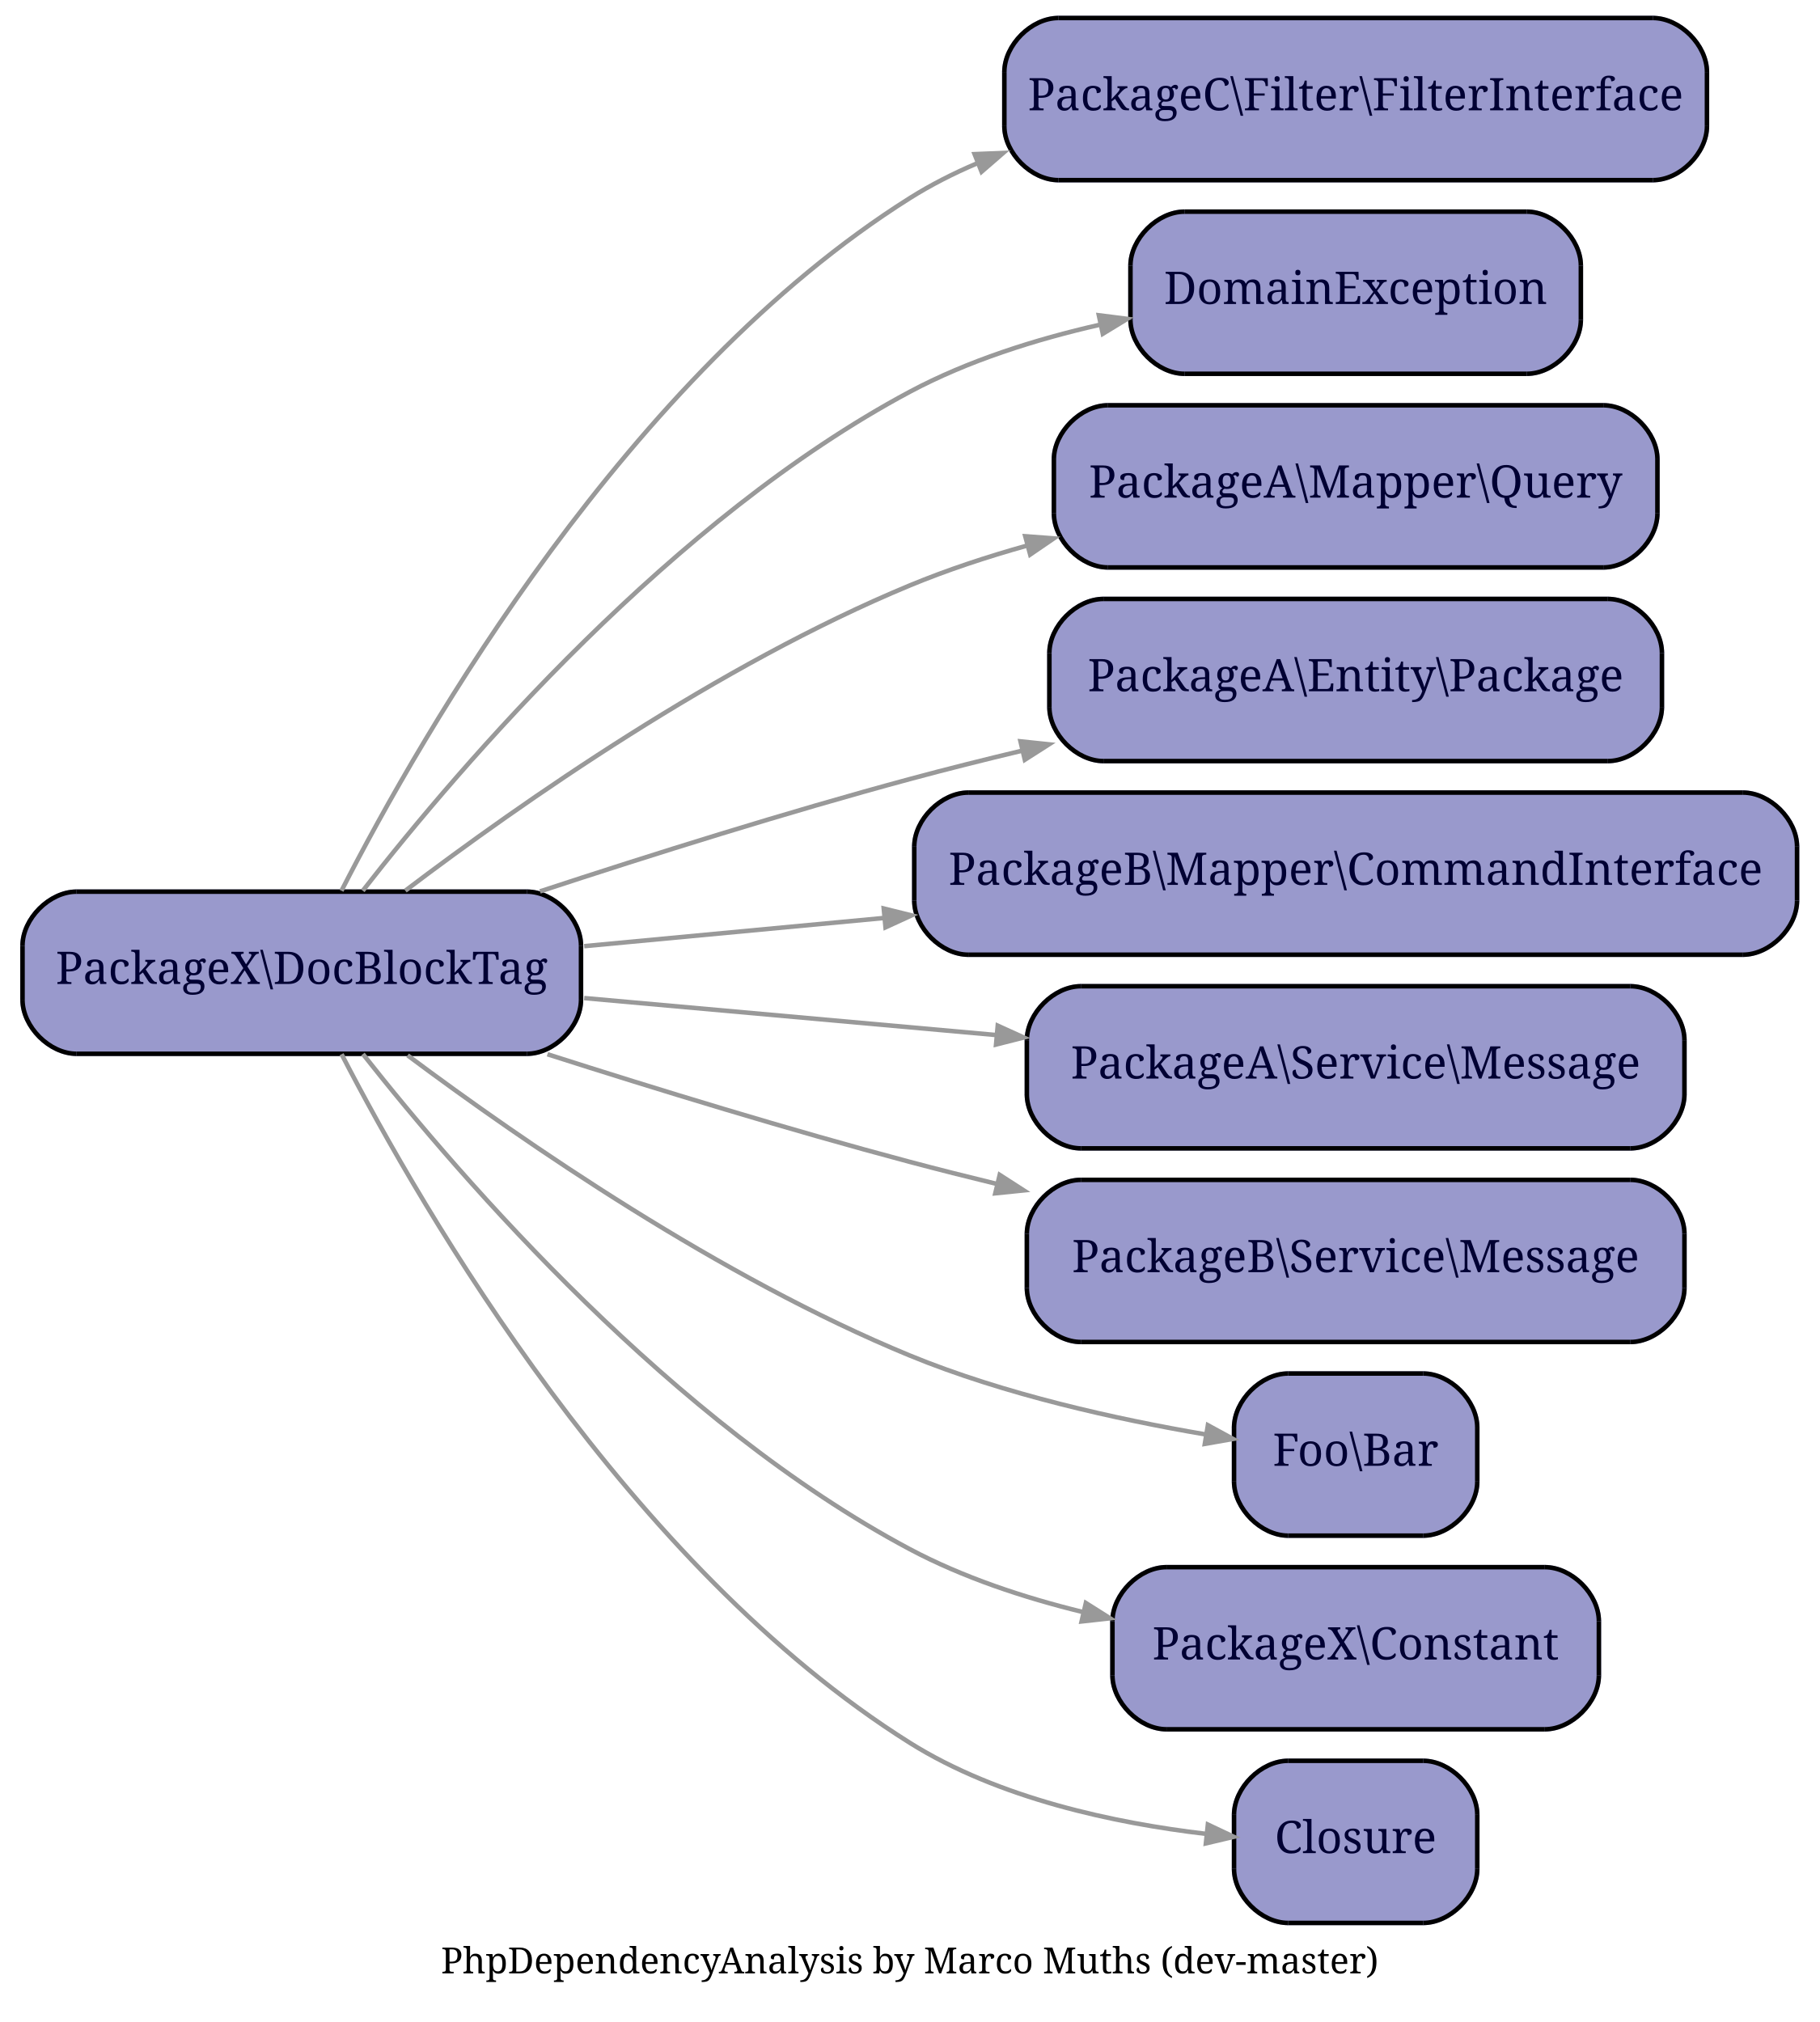
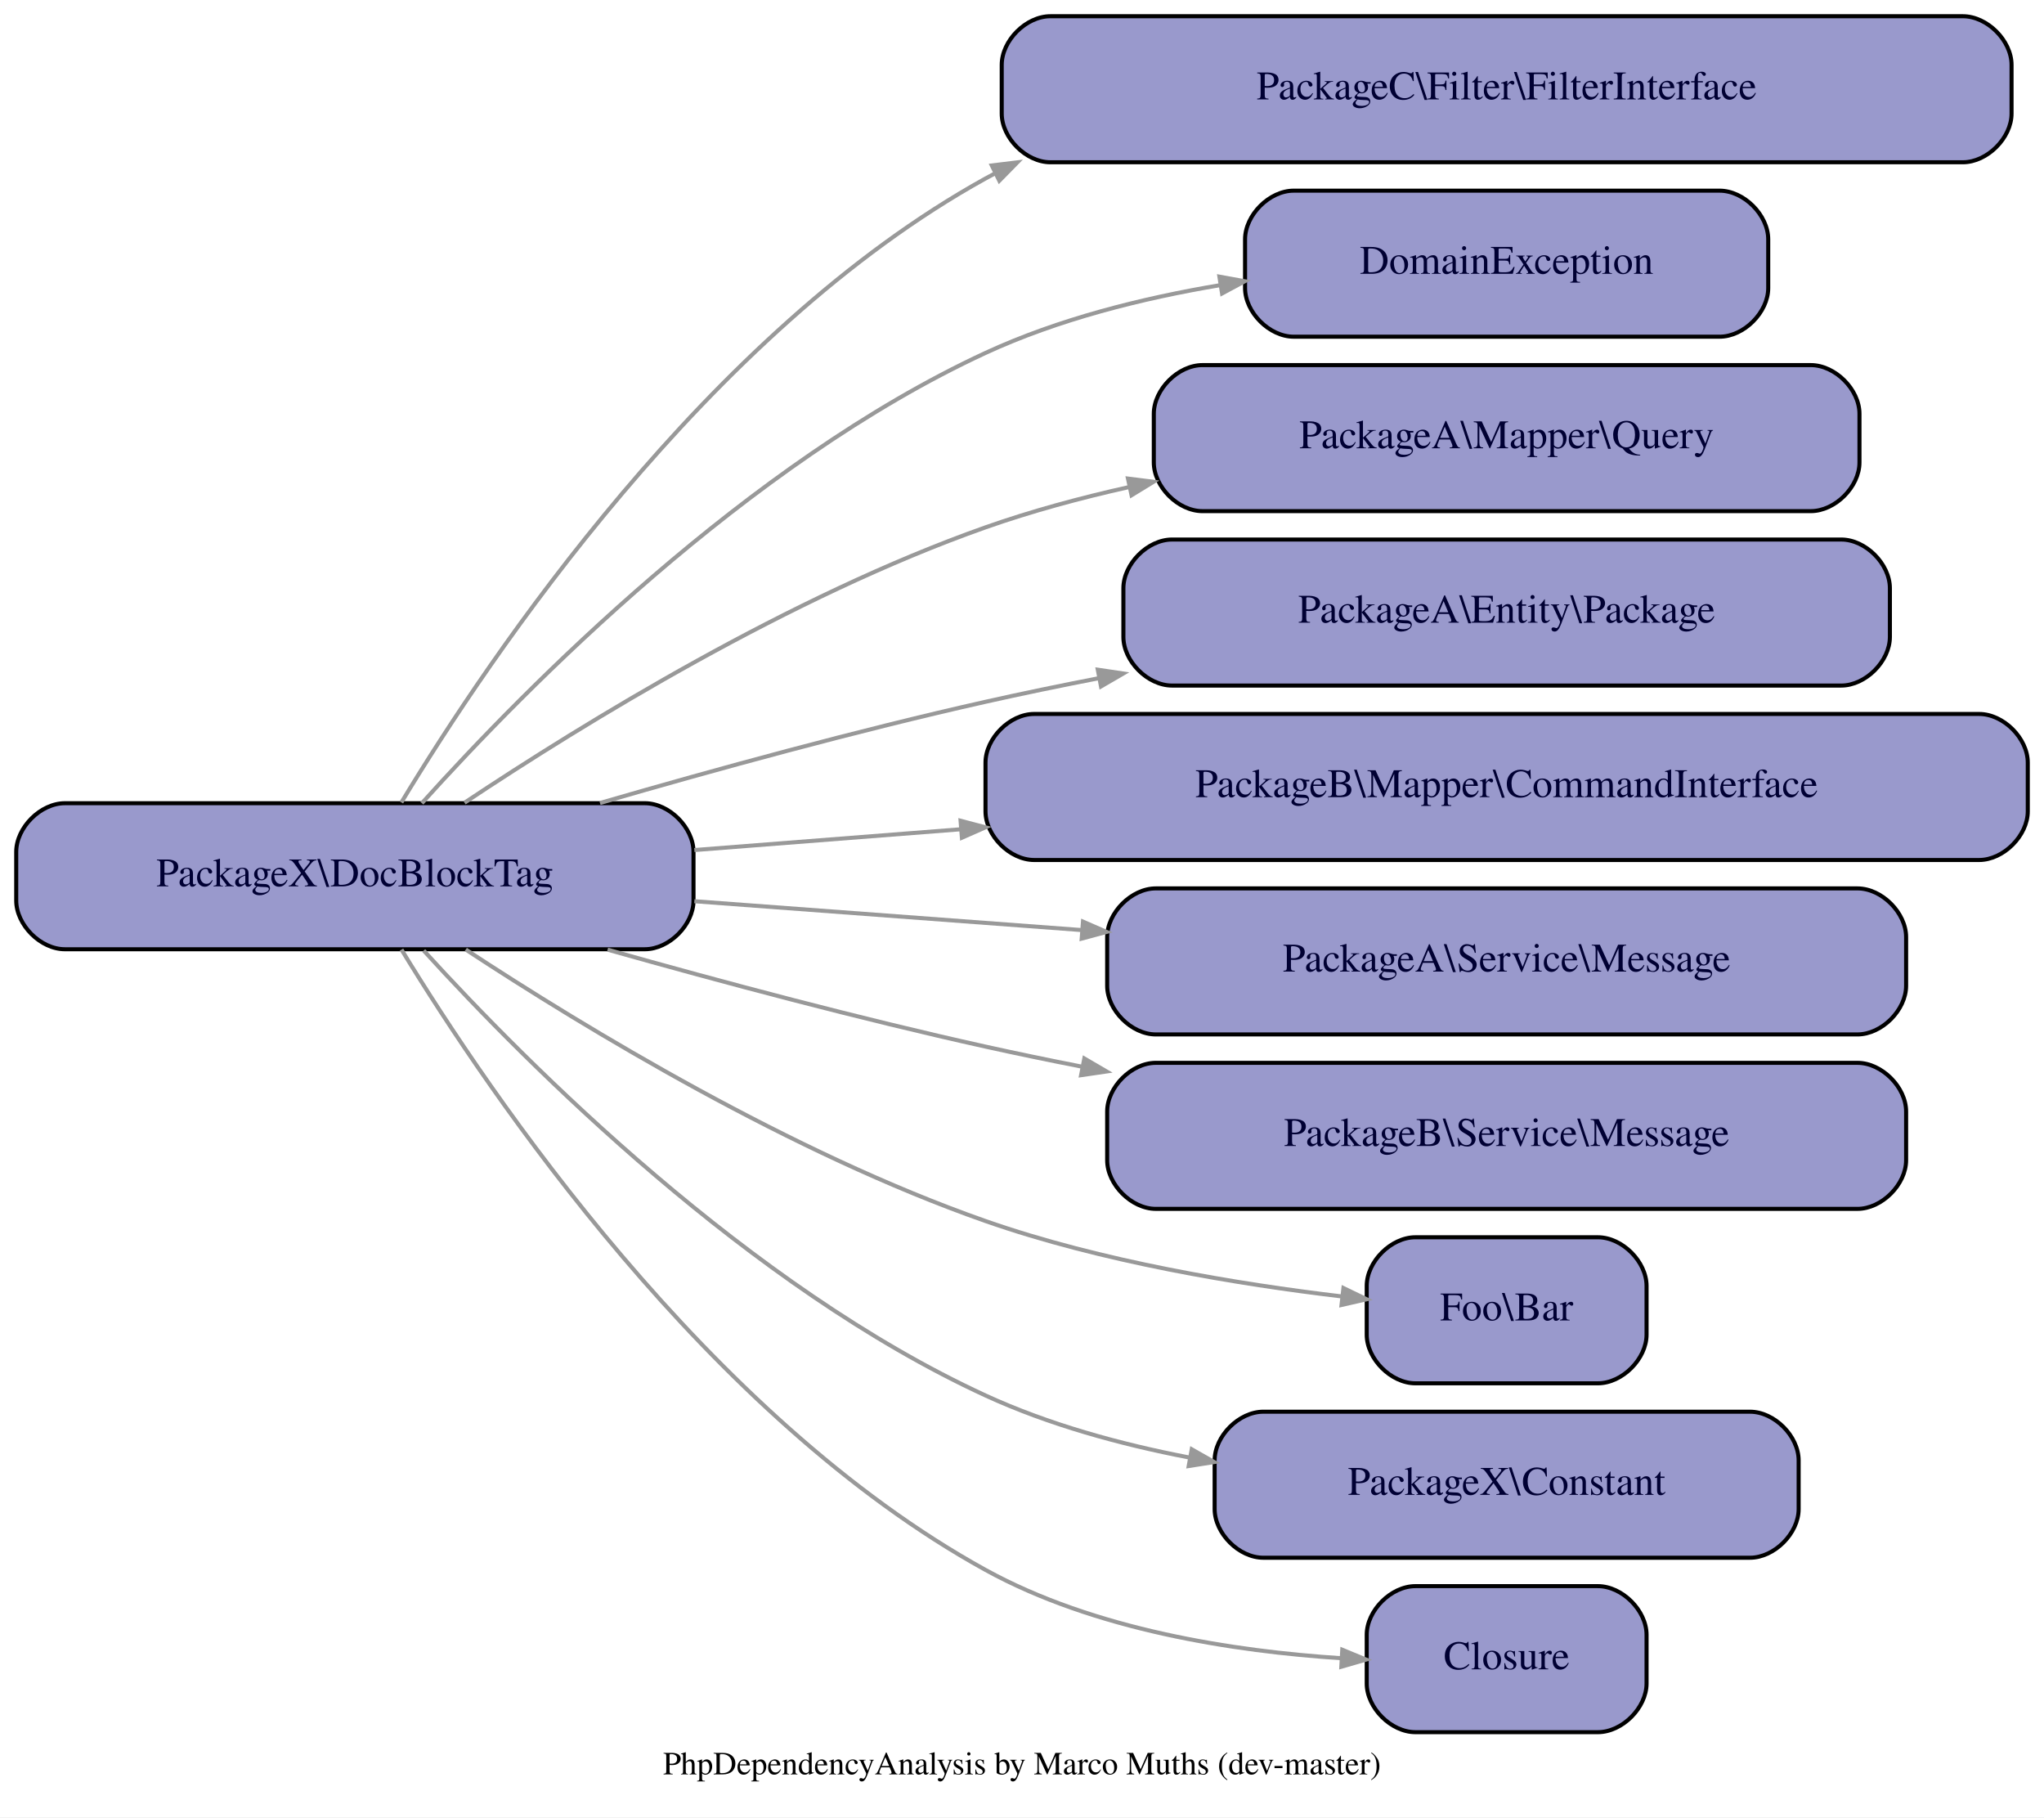
- <svg xmlns="http://www.w3.org/2000/svg" width="404pt" height="449pt" viewBox="0.00 0.00 404.00 449.00">
-   <g id="graph1" class="graph" transform="scale(1 1) rotate(0) translate(4 445)">
-     <polygon fill="white" stroke="white" points="-4,5 -4,-445 401,-445 401,5 -4,5" />
-     <text text-anchor="middle" x="198" y="-6.8" font-family="Times Roman,serif" font-size="8.00">PhpDependencyAnalysis by Marco Muths (dev-master)</text>
+ <svg xmlns="http://www.w3.org/2000/svg" width="504pt" height="448pt" viewBox="0.00 0.00 504.00 448.00">
+   <g id="graph0" class="graph" transform="scale(1 1) rotate(0) translate(4 444)">
+     <polygon fill="white" stroke="none" points="-4,4 -4,-444 500,-444 500,4 -4,4" />
+     <text text-anchor="middle" x="248" y="-6.6" font-family="Times,serif" font-size="8.00">PhpDependencyAnalysis by Marco Muths (dev-master)</text>
    <g id="node1" class="node">
-       <polygon fill="#9999cc" stroke="#9999cc" points="113,-247 13,-247 1,-235 1,-223 13,-211 113,-211 125,-223 125,-235 113,-247" />
-       <path fill="#9999cc" stroke="#9999cc" d="M13,-247C7,-247 1,-241 1,-235" />
-       <path fill="#9999cc" stroke="#9999cc" d="M1,-223C1,-217 7,-211 13,-211" />
-       <path fill="#9999cc" stroke="#9999cc" d="M113,-211C119,-211 125,-217 125,-223" />
-       <path fill="#9999cc" stroke="#9999cc" d="M125,-235C125,-241 119,-247 113,-247" />
-       <polyline fill="none" stroke="black" points="113,-247 13,-247 " />
-       <path fill="none" stroke="black" d="M13,-247C7,-247 1,-241 1,-235" />
-       <polyline fill="none" stroke="black" points="1,-235 1,-223 " />
-       <path fill="none" stroke="black" d="M1,-223C1,-217 7,-211 13,-211" />
-       <polyline fill="none" stroke="black" points="13,-211 113,-211 " />
-       <path fill="none" stroke="black" d="M113,-211C119,-211 125,-217 125,-223" />
-       <polyline fill="none" stroke="black" points="125,-223 125,-235 " />
-       <path fill="none" stroke="black" d="M125,-235C125,-241 119,-247 113,-247" />
-       <text text-anchor="middle" x="63" y="-226.5" font-family="Times Roman,serif" font-size="10.00" fill="#000033">PackageX\DocBlockTag</text>
+       <path fill="#9999cc" stroke="black" d="M155,-246C155,-246 12,-246 12,-246 6,-246 1.42109e-14,-240 1.42109e-14,-234 1.42109e-14,-234 1.42109e-14,-222 1.42109e-14,-222 1.42109e-14,-216 6,-210 12,-210 12,-210 155,-210 155,-210 161,-210 167,-216 167,-222 167,-222 167,-234 167,-234 167,-240 161,-246 155,-246" />
+       <text text-anchor="middle" x="83.5" y="-225.5" font-family="Times,serif" font-size="10.00" fill="#000033">PackageX\DocBlockTag</text>
    </g>
    <g id="node2" class="node">
-       <polygon fill="#9999cc" stroke="#9999cc" points="363,-441 231,-441 219,-429 219,-417 231,-405 363,-405 375,-417 375,-429 363,-441" />
-       <path fill="#9999cc" stroke="#9999cc" d="M231,-441C225,-441 219,-435 219,-429" />
-       <path fill="#9999cc" stroke="#9999cc" d="M219,-417C219,-411 225,-405 231,-405" />
-       <path fill="#9999cc" stroke="#9999cc" d="M363,-405C369,-405 375,-411 375,-417" />
-       <path fill="#9999cc" stroke="#9999cc" d="M375,-429C375,-435 369,-441 363,-441" />
-       <polyline fill="none" stroke="black" points="363,-441 231,-441 " />
-       <path fill="none" stroke="black" d="M231,-441C225,-441 219,-435 219,-429" />
-       <polyline fill="none" stroke="black" points="219,-429 219,-417 " />
-       <path fill="none" stroke="black" d="M219,-417C219,-411 225,-405 231,-405" />
-       <polyline fill="none" stroke="black" points="231,-405 363,-405 " />
-       <path fill="none" stroke="black" d="M363,-405C369,-405 375,-411 375,-417" />
-       <polyline fill="none" stroke="black" points="375,-417 375,-429 " />
-       <path fill="none" stroke="black" d="M375,-429C375,-435 369,-441 363,-441" />
-       <text text-anchor="middle" x="297" y="-420.5" font-family="Times Roman,serif" font-size="10.00" fill="#000033">PackageC\Filter\FilterInterface</text>
+       <path fill="#9999cc" stroke="black" d="M480,-440C480,-440 255,-440 255,-440 249,-440 243,-434 243,-428 243,-428 243,-416 243,-416 243,-410 249,-404 255,-404 255,-404 480,-404 480,-404 486,-404 492,-410 492,-416 492,-416 492,-428 492,-428 492,-434 486,-440 480,-440" />
+       <text text-anchor="middle" x="367.5" y="-419.5" font-family="Times,serif" font-size="10.00" fill="#000033">PackageC\Filter\FilterInterface</text>
+     </g>
+     <g id="edge1" class="edge">
+       <path fill="none" stroke="#999999" d="M94.967,-246.194C116.71,-282.159 170.495,-362.138 239,-400 239.799,-400.441 240.604,-400.874 241.416,-401.299" />
+       <polygon fill="#999999" stroke="#999999" points="240.551,-403.214 246.861,-403.983 242.408,-399.447 240.551,-403.214" />
+     </g>
+     <g id="node3" class="node">
+       <path fill="#9999cc" stroke="black" d="M420,-397C420,-397 315,-397 315,-397 309,-397 303,-391 303,-385 303,-385 303,-373 303,-373 303,-367 309,-361 315,-361 315,-361 420,-361 420,-361 426,-361 432,-367 432,-373 432,-373 432,-385 432,-385 432,-391 426,-397 420,-397" />
+       <text text-anchor="middle" x="367.5" y="-376.5" font-family="Times,serif" font-size="10.00" fill="#000033">DomainException</text>
    </g>
    <g id="edge2" class="edge">
-       <path fill="none" stroke="#999999" d="M71.813,-247.198C90.054,-282.81 135.523,-361.655 198,-401 202.705,-403.963 207.755,-406.529 212.994,-408.752" />
-       <polygon fill="#999999" stroke="#999999" points="212.394,-410.774 218.746,-411.032 213.942,-406.869 212.394,-410.774" />
+       <path fill="none" stroke="#999999" d="M100.021,-246.001C125.771,-274.577 180.328,-329.859 239,-357 256.921,-365.29 277.569,-370.481 296.957,-373.724" />
+       <polygon fill="#999999" stroke="#999999" points="296.674,-375.805 302.929,-374.669 297.331,-371.657 296.674,-375.805" />
    </g>
-     <g id="node3" class="node">
-       <polygon fill="#9999cc" stroke="#9999cc" points="335,-398 259,-398 247,-386 247,-374 259,-362 335,-362 347,-374 347,-386 335,-398" />
-       <path fill="#9999cc" stroke="#9999cc" d="M259,-398C253,-398 247,-392 247,-386" />
-       <path fill="#9999cc" stroke="#9999cc" d="M247,-374C247,-368 253,-362 259,-362" />
-       <path fill="#9999cc" stroke="#9999cc" d="M335,-362C341,-362 347,-368 347,-374" />
-       <path fill="#9999cc" stroke="#9999cc" d="M347,-386C347,-392 341,-398 335,-398" />
-       <polyline fill="none" stroke="black" points="335,-398 259,-398 " />
-       <path fill="none" stroke="black" d="M259,-398C253,-398 247,-392 247,-386" />
-       <polyline fill="none" stroke="black" points="247,-386 247,-374 " />
-       <path fill="none" stroke="black" d="M247,-374C247,-368 253,-362 259,-362" />
-       <polyline fill="none" stroke="black" points="259,-362 335,-362 " />
-       <path fill="none" stroke="black" d="M335,-362C341,-362 347,-368 347,-374" />
-       <polyline fill="none" stroke="black" points="347,-374 347,-386 " />
-       <path fill="none" stroke="black" d="M347,-386C347,-392 341,-398 335,-398" />
-       <text text-anchor="middle" x="297" y="-377.5" font-family="Times Roman,serif" font-size="10.00" fill="#000033">DomainException</text>
+     <g id="node4" class="node">
+       <path fill="#9999cc" stroke="black" d="M442.5,-354C442.5,-354 292.5,-354 292.5,-354 286.5,-354 280.5,-348 280.5,-342 280.5,-342 280.5,-330 280.5,-330 280.5,-324 286.5,-318 292.5,-318 292.5,-318 442.5,-318 442.5,-318 448.5,-318 454.5,-324 454.5,-330 454.5,-330 454.5,-342 454.5,-342 454.5,-348 448.5,-354 442.5,-354" />
+       <text text-anchor="middle" x="367.5" y="-333.5" font-family="Times,serif" font-size="10.00" fill="#000033">PackageA\Mapper\Query</text>
+     </g>
+     <g id="edge3" class="edge">
+       <path fill="none" stroke="#999999" d="M110.543,-246.124C140.25,-265.911 190.948,-297.035 239,-314 250.286,-317.984 262.397,-321.263 274.5,-323.958" />
+       <polygon fill="#999999" stroke="#999999" points="274.131,-326.026 280.438,-325.234 275.013,-321.92 274.131,-326.026" />
+     </g>
+     <g id="node5" class="node">
+       <path fill="#9999cc" stroke="black" d="M450,-311C450,-311 285,-311 285,-311 279,-311 273,-305 273,-299 273,-299 273,-287 273,-287 273,-281 279,-275 285,-275 285,-275 450,-275 450,-275 456,-275 462,-281 462,-287 462,-287 462,-299 462,-299 462,-305 456,-311 450,-311" />
+       <text text-anchor="middle" x="367.5" y="-290.5" font-family="Times,serif" font-size="10.00" fill="#000033">PackageA\Entity\Package</text>
    </g>
    <g id="edge4" class="edge">
-       <path fill="none" stroke="#999999" d="M76.545,-247.203C98.665,-275.548 145.389,-329.893 198,-358 210.909,-364.897 225.873,-369.634 240.196,-372.887" />
-       <polygon fill="#999999" stroke="#999999" points="239.98,-374.989 246.287,-374.193 240.86,-370.882 239.98,-374.989" />
+       <path fill="none" stroke="#999999" d="M143.941,-246.051C172.514,-254.34 207.354,-263.885 239,-271 248.074,-273.04 257.549,-274.996 267.056,-276.841" />
+       <polygon fill="#999999" stroke="#999999" points="266.689,-278.909 272.977,-277.976 267.48,-274.784 266.689,-278.909" />
    </g>
-     <g id="node4" class="node">
-       <polygon fill="#9999cc" stroke="#9999cc" points="352,-355 242,-355 230,-343 230,-331 242,-319 352,-319 364,-331 364,-343 352,-355" />
-       <path fill="#9999cc" stroke="#9999cc" d="M242,-355C236,-355 230,-349 230,-343" />
-       <path fill="#9999cc" stroke="#9999cc" d="M230,-331C230,-325 236,-319 242,-319" />
-       <path fill="#9999cc" stroke="#9999cc" d="M352,-319C358,-319 364,-325 364,-331" />
-       <path fill="#9999cc" stroke="#9999cc" d="M364,-343C364,-349 358,-355 352,-355" />
-       <polyline fill="none" stroke="black" points="352,-355 242,-355 " />
-       <path fill="none" stroke="black" d="M242,-355C236,-355 230,-349 230,-343" />
-       <polyline fill="none" stroke="black" points="230,-343 230,-331 " />
-       <path fill="none" stroke="black" d="M230,-331C230,-325 236,-319 242,-319" />
-       <polyline fill="none" stroke="black" points="242,-319 352,-319 " />
-       <path fill="none" stroke="black" d="M352,-319C358,-319 364,-325 364,-331" />
-       <polyline fill="none" stroke="black" points="364,-331 364,-343 " />
-       <path fill="none" stroke="black" d="M364,-343C364,-349 358,-355 352,-355" />
-       <text text-anchor="middle" x="297" y="-334.5" font-family="Times Roman,serif" font-size="10.00" fill="#000033">PackageA\Mapper\Query</text>
+     <g id="node6" class="node">
+       <path fill="#9999cc" stroke="black" d="M484,-268C484,-268 251,-268 251,-268 245,-268 239,-262 239,-256 239,-256 239,-244 239,-244 239,-238 245,-232 251,-232 251,-232 484,-232 484,-232 490,-232 496,-238 496,-244 496,-244 496,-256 496,-256 496,-262 490,-268 484,-268" />
+       <text text-anchor="middle" x="367.5" y="-247.5" font-family="Times,serif" font-size="10.00" fill="#000033">PackageB\Mapper\CommandInterface</text>
+     </g>
+     <g id="edge5" class="edge">
+       <path fill="none" stroke="#999999" d="M167.204,-234.452C187.866,-236.064 210.556,-237.834 232.992,-239.584" />
+       <polygon fill="#999999" stroke="#999999" points="232.854,-241.68 238.999,-240.053 233.181,-237.493 232.854,-241.68" />
+     </g>
+     <g id="node7" class="node">
+       <path fill="#9999cc" stroke="black" d="M454,-225C454,-225 281,-225 281,-225 275,-225 269,-219 269,-213 269,-213 269,-201 269,-201 269,-195 275,-189 281,-189 281,-189 454,-189 454,-189 460,-189 466,-195 466,-201 466,-201 466,-213 466,-213 466,-219 460,-225 454,-225" />
+       <text text-anchor="middle" x="367.5" y="-204.5" font-family="Times,serif" font-size="10.00" fill="#000033">PackageA\Service\Message</text>
    </g>
    <g id="edge6" class="edge">
-       <path fill="none" stroke="#999999" d="M85.991,-247.219C111.805,-266.792 155.642,-297.443 198,-315 206.272,-318.429 215.165,-321.364 224.105,-323.865" />
-       <polygon fill="#999999" stroke="#999999" points="223.642,-325.915 229.981,-325.447 224.734,-321.859 223.642,-325.915" />
+       <path fill="none" stroke="#999999" d="M167.204,-221.841C197.067,-219.617 231.164,-217.078 262.61,-214.736" />
+       <polygon fill="#999999" stroke="#999999" points="263.035,-216.811 268.862,-214.271 262.723,-212.622 263.035,-216.811" />
    </g>
-     <g id="node5" class="node">
-       <polygon fill="#9999cc" stroke="#9999cc" points="353,-312 241,-312 229,-300 229,-288 241,-276 353,-276 365,-288 365,-300 353,-312" />
-       <path fill="#9999cc" stroke="#9999cc" d="M241,-312C235,-312 229,-306 229,-300" />
-       <path fill="#9999cc" stroke="#9999cc" d="M229,-288C229,-282 235,-276 241,-276" />
-       <path fill="#9999cc" stroke="#9999cc" d="M353,-276C359,-276 365,-282 365,-288" />
-       <path fill="#9999cc" stroke="#9999cc" d="M365,-300C365,-306 359,-312 353,-312" />
-       <polyline fill="none" stroke="black" points="353,-312 241,-312 " />
-       <path fill="none" stroke="black" d="M241,-312C235,-312 229,-306 229,-300" />
-       <polyline fill="none" stroke="black" points="229,-300 229,-288 " />
-       <path fill="none" stroke="black" d="M229,-288C229,-282 235,-276 241,-276" />
-       <polyline fill="none" stroke="black" points="241,-276 353,-276 " />
-       <path fill="none" stroke="black" d="M353,-276C359,-276 365,-282 365,-288" />
-       <polyline fill="none" stroke="black" points="365,-288 365,-300 " />
-       <path fill="none" stroke="black" d="M365,-300C365,-306 359,-312 353,-312" />
-       <text text-anchor="middle" x="297" y="-291.5" font-family="Times Roman,serif" font-size="10.00" fill="#000033">PackageA\Entity\Package</text>
+     <g id="node8" class="node">
+       <path fill="#9999cc" stroke="black" d="M454,-182C454,-182 281,-182 281,-182 275,-182 269,-176 269,-170 269,-170 269,-158 269,-158 269,-152 275,-146 281,-146 281,-146 454,-146 454,-146 460,-146 466,-152 466,-158 466,-158 466,-170 466,-170 466,-176 460,-182 454,-182" />
+       <text text-anchor="middle" x="367.5" y="-161.5" font-family="Times,serif" font-size="10.00" fill="#000033">PackageB\Service\Message</text>
+     </g>
+     <g id="edge7" class="edge">
+       <path fill="none" stroke="#999999" d="M145.818,-209.899C174.042,-201.937 208.063,-192.858 239,-186 246.689,-184.295 254.664,-182.645 262.702,-181.066" />
+       <polygon fill="#999999" stroke="#999999" points="263.366,-183.077 268.857,-179.873 262.567,-178.953 263.366,-183.077" />
+     </g>
+     <g id="node9" class="node">
+       <path fill="#9999cc" stroke="black" d="M390,-139C390,-139 345,-139 345,-139 339,-139 333,-133 333,-127 333,-127 333,-115 333,-115 333,-109 339,-103 345,-103 345,-103 390,-103 390,-103 396,-103 402,-109 402,-115 402,-115 402,-127 402,-127 402,-133 396,-139 390,-139" />
+       <text text-anchor="middle" x="367.5" y="-118.5" font-family="Times,serif" font-size="10.00" fill="#000033">Foo\Bar</text>
    </g>
    <g id="edge8" class="edge">
-       <path fill="none" stroke="#999999" d="M115.893,-247.059C140.673,-255.206 170.689,-264.632 198,-272 206.08,-274.18 214.572,-276.309 223.045,-278.33" />
-       <polygon fill="#999999" stroke="#999999" points="222.581,-280.378 228.903,-279.712 223.545,-276.29 222.581,-280.378" />
+       <path fill="none" stroke="#999999" d="M110.846,-209.922C140.619,-190.367 191.182,-159.749 239,-143 267.556,-132.998 301.361,-127.43 326.985,-124.4" />
+       <polygon fill="#999999" stroke="#999999" points="327.258,-126.483 332.983,-123.719 326.784,-122.309 327.258,-126.483" />
    </g>
-     <g id="node6" class="node">
-       <polygon fill="#9999cc" stroke="#9999cc" points="383,-269 211,-269 199,-257 199,-245 211,-233 383,-233 395,-245 395,-257 383,-269" />
-       <path fill="#9999cc" stroke="#9999cc" d="M211,-269C205,-269 199,-263 199,-257" />
-       <path fill="#9999cc" stroke="#9999cc" d="M199,-245C199,-239 205,-233 211,-233" />
-       <path fill="#9999cc" stroke="#9999cc" d="M383,-233C389,-233 395,-239 395,-245" />
-       <path fill="#9999cc" stroke="#9999cc" d="M395,-257C395,-263 389,-269 383,-269" />
-       <polyline fill="none" stroke="black" points="383,-269 211,-269 " />
-       <path fill="none" stroke="black" d="M211,-269C205,-269 199,-263 199,-257" />
-       <polyline fill="none" stroke="black" points="199,-257 199,-245 " />
-       <path fill="none" stroke="black" d="M199,-245C199,-239 205,-233 211,-233" />
-       <polyline fill="none" stroke="black" points="211,-233 383,-233 " />
-       <path fill="none" stroke="black" d="M383,-233C389,-233 395,-239 395,-245" />
-       <polyline fill="none" stroke="black" points="395,-245 395,-257 " />
-       <path fill="none" stroke="black" d="M395,-257C395,-263 389,-269 383,-269" />
-       <text text-anchor="middle" x="297" y="-248.5" font-family="Times Roman,serif" font-size="10.00" fill="#000033">PackageB\Mapper\CommandInterface</text>
+     <g id="node10" class="node">
+       <path fill="#9999cc" stroke="black" d="M427.5,-96C427.5,-96 307.5,-96 307.5,-96 301.5,-96 295.5,-90 295.5,-84 295.5,-84 295.5,-72 295.5,-72 295.5,-66 301.5,-60 307.5,-60 307.5,-60 427.5,-60 427.5,-60 433.5,-60 439.5,-66 439.5,-72 439.5,-72 439.5,-84 439.5,-84 439.5,-90 433.5,-96 427.5,-96" />
+       <text text-anchor="middle" x="367.5" y="-75.5" font-family="Times,serif" font-size="10.00" fill="#000033">PackageX\Constant</text>
+     </g>
+     <g id="edge9" class="edge">
+       <path fill="none" stroke="#999999" d="M100.473,-209.679C126.436,-181.199 180.779,-126.798 239,-100 254.538,-92.848 272.113,-88.005 289.139,-84.729" />
+       <polygon fill="#999999" stroke="#999999" points="289.856,-86.733 295.382,-83.591 289.103,-82.601 289.856,-86.733" />
+     </g>
+     <g id="node11" class="node">
+       <path fill="#9999cc" stroke="black" d="M390,-53C390,-53 345,-53 345,-53 339,-53 333,-47 333,-41 333,-41 333,-29 333,-29 333,-23 339,-17 345,-17 345,-17 390,-17 390,-17 396,-17 402,-23 402,-29 402,-29 402,-41 402,-41 402,-47 396,-53 390,-53" />
+       <text text-anchor="middle" x="367.5" y="-32.5" font-family="Times,serif" font-size="10.00" fill="#000033">Closure</text>
    </g>
    <g id="edge10" class="edge">
-       <path fill="none" stroke="#999999" d="M125.708,-234.896C146.213,-236.823 169.576,-239.02 192.313,-241.158" />
-       <polygon fill="#999999" stroke="#999999" points="192.221,-243.258 198.391,-241.729 192.614,-239.077 192.221,-243.258" />
-     </g>
-     <g id="node7" class="node">
-       <polygon fill="#9999cc" stroke="#9999cc" points="358,-226 236,-226 224,-214 224,-202 236,-190 358,-190 370,-202 370,-214 358,-226" />
-       <path fill="#9999cc" stroke="#9999cc" d="M236,-226C230,-226 224,-220 224,-214" />
-       <path fill="#9999cc" stroke="#9999cc" d="M224,-202C224,-196 230,-190 236,-190" />
-       <path fill="#9999cc" stroke="#9999cc" d="M358,-190C364,-190 370,-196 370,-202" />
-       <path fill="#9999cc" stroke="#9999cc" d="M370,-214C370,-220 364,-226 358,-226" />
-       <polyline fill="none" stroke="black" points="358,-226 236,-226 " />
-       <path fill="none" stroke="black" d="M236,-226C230,-226 224,-220 224,-214" />
-       <polyline fill="none" stroke="black" points="224,-214 224,-202 " />
-       <path fill="none" stroke="black" d="M224,-202C224,-196 230,-190 236,-190" />
-       <polyline fill="none" stroke="black" points="236,-190 358,-190 " />
-       <path fill="none" stroke="black" d="M358,-190C364,-190 370,-196 370,-202" />
-       <polyline fill="none" stroke="black" points="370,-202 370,-214 " />
-       <path fill="none" stroke="black" d="M370,-214C370,-220 364,-226 358,-226" />
-       <text text-anchor="middle" x="297" y="-205.5" font-family="Times Roman,serif" font-size="10.00" fill="#000033">PackageA\Service\Message</text>
-     </g>
-     <g id="edge12" class="edge">
-       <path fill="none" stroke="#999999" d="M125.708,-223.372C153.766,-220.854 187.177,-217.856 217.009,-215.179" />
-       <polygon fill="#999999" stroke="#999999" points="217.529,-217.241 223.317,-214.613 217.154,-213.057 217.529,-217.241" />
-     </g>
-     <g id="node8" class="node">
-       <polygon fill="#9999cc" stroke="#9999cc" points="358,-183 236,-183 224,-171 224,-159 236,-147 358,-147 370,-159 370,-171 358,-183" />
-       <path fill="#9999cc" stroke="#9999cc" d="M236,-183C230,-183 224,-177 224,-171" />
-       <path fill="#9999cc" stroke="#9999cc" d="M224,-159C224,-153 230,-147 236,-147" />
-       <path fill="#9999cc" stroke="#9999cc" d="M358,-147C364,-147 370,-153 370,-159" />
-       <path fill="#9999cc" stroke="#9999cc" d="M370,-171C370,-177 364,-183 358,-183" />
-       <polyline fill="none" stroke="black" points="358,-183 236,-183 " />
-       <path fill="none" stroke="black" d="M236,-183C230,-183 224,-177 224,-171" />
-       <polyline fill="none" stroke="black" points="224,-171 224,-159 " />
-       <path fill="none" stroke="black" d="M224,-159C224,-153 230,-147 236,-147" />
-       <polyline fill="none" stroke="black" points="236,-147 358,-147 " />
-       <path fill="none" stroke="black" d="M358,-147C364,-147 370,-153 370,-159" />
-       <polyline fill="none" stroke="black" points="370,-159 370,-171 " />
-       <path fill="none" stroke="black" d="M370,-171C370,-177 364,-183 358,-183" />
-       <text text-anchor="middle" x="297" y="-162.5" font-family="Times Roman,serif" font-size="10.00" fill="#000033">PackageB\Service\Message</text>
-     </g>
-     <g id="edge14" class="edge">
-       <path fill="none" stroke="#999999" d="M117.547,-210.9C142.013,-203.074 171.315,-194.103 198,-187 204.253,-185.336 210.751,-183.696 217.294,-182.108" />
-       <polygon fill="#999999" stroke="#999999" points="217.966,-184.106 223.31,-180.665 216.986,-180.022 217.966,-184.106" />
-     </g>
-     <g id="node9" class="node">
-       <polygon fill="#9999cc" stroke="#9999cc" points="312,-140 282,-140 270,-128 270,-116 282,-104 312,-104 324,-116 324,-128 312,-140" />
-       <path fill="#9999cc" stroke="#9999cc" d="M282,-140C276,-140 270,-134 270,-128" />
-       <path fill="#9999cc" stroke="#9999cc" d="M270,-116C270,-110 276,-104 282,-104" />
-       <path fill="#9999cc" stroke="#9999cc" d="M312,-104C318,-104 324,-110 324,-116" />
-       <path fill="#9999cc" stroke="#9999cc" d="M324,-128C324,-134 318,-140 312,-140" />
-       <polyline fill="none" stroke="black" points="312,-140 282,-140 " />
-       <path fill="none" stroke="black" d="M282,-140C276,-140 270,-134 270,-128" />
-       <polyline fill="none" stroke="black" points="270,-128 270,-116 " />
-       <path fill="none" stroke="black" d="M270,-116C270,-110 276,-104 282,-104" />
-       <polyline fill="none" stroke="black" points="282,-104 312,-104 " />
-       <path fill="none" stroke="black" d="M312,-104C318,-104 324,-110 324,-116" />
-       <polyline fill="none" stroke="black" points="324,-116 324,-128 " />
-       <path fill="none" stroke="black" d="M324,-128C324,-134 318,-140 312,-140" />
-       <text text-anchor="middle" x="297" y="-119.5" font-family="Times Roman,serif" font-size="10.00" fill="#000033">Foo\Bar</text>
-     </g>
-     <g id="edge16" class="edge">
-       <path fill="none" stroke="#999999" d="M86.499,-210.653C112.404,-191.305 155.994,-161.281 198,-144 219.01,-135.356 243.992,-129.837 263.604,-126.488" />
-       <polygon fill="#999999" stroke="#999999" points="264.191,-128.52 269.771,-125.476 263.51,-124.376 264.191,-128.52" />
-     </g>
-     <g id="node10" class="node">
-       <polygon fill="#9999cc" stroke="#9999cc" points="339,-97 255,-97 243,-85 243,-73 255,-61 339,-61 351,-73 351,-85 339,-97" />
-       <path fill="#9999cc" stroke="#9999cc" d="M255,-97C249,-97 243,-91 243,-85" />
-       <path fill="#9999cc" stroke="#9999cc" d="M243,-73C243,-67 249,-61 255,-61" />
-       <path fill="#9999cc" stroke="#9999cc" d="M339,-61C345,-61 351,-67 351,-73" />
-       <path fill="#9999cc" stroke="#9999cc" d="M351,-85C351,-91 345,-97 339,-97" />
-       <polyline fill="none" stroke="black" points="339,-97 255,-97 " />
-       <path fill="none" stroke="black" d="M255,-97C249,-97 243,-91 243,-85" />
-       <polyline fill="none" stroke="black" points="243,-85 243,-73 " />
-       <path fill="none" stroke="black" d="M243,-73C243,-67 249,-61 255,-61" />
-       <polyline fill="none" stroke="black" points="255,-61 339,-61 " />
-       <path fill="none" stroke="black" d="M339,-61C345,-61 351,-67 351,-73" />
-       <polyline fill="none" stroke="black" points="351,-73 351,-85 " />
-       <path fill="none" stroke="black" d="M351,-85C351,-91 345,-97 339,-97" />
-       <text text-anchor="middle" x="297" y="-76.5" font-family="Times Roman,serif" font-size="10.00" fill="#000033">PackageX\Constant</text>
-     </g>
-     <g id="edge18" class="edge">
-       <path fill="none" stroke="#999999" d="M76.578,-210.941C98.744,-182.82 145.529,-128.902 198,-101 209.796,-94.728 223.297,-90.241 236.455,-87.032" />
-       <polygon fill="#999999" stroke="#999999" points="237.095,-89.04 242.47,-85.646 236.151,-84.947 237.095,-89.04" />
-     </g>
-     <g id="node11" class="node">
-       <polygon fill="#9999cc" stroke="#9999cc" points="312,-54 282,-54 270,-42 270,-30 282,-18 312,-18 324,-30 324,-42 312,-54" />
-       <path fill="#9999cc" stroke="#9999cc" d="M282,-54C276,-54 270,-48 270,-42" />
-       <path fill="#9999cc" stroke="#9999cc" d="M270,-30C270,-24 276,-18 282,-18" />
-       <path fill="#9999cc" stroke="#9999cc" d="M312,-18C318,-18 324,-24 324,-30" />
-       <path fill="#9999cc" stroke="#9999cc" d="M324,-42C324,-48 318,-54 312,-54" />
-       <polyline fill="none" stroke="black" points="312,-54 282,-54 " />
-       <path fill="none" stroke="black" d="M282,-54C276,-54 270,-48 270,-42" />
-       <polyline fill="none" stroke="black" points="270,-42 270,-30 " />
-       <path fill="none" stroke="black" d="M270,-30C270,-24 276,-18 282,-18" />
-       <polyline fill="none" stroke="black" points="282,-18 312,-18 " />
-       <path fill="none" stroke="black" d="M312,-18C318,-18 324,-24 324,-30" />
-       <polyline fill="none" stroke="black" points="324,-30 324,-42 " />
-       <path fill="none" stroke="black" d="M324,-42C324,-48 318,-54 312,-54" />
-       <text text-anchor="middle" x="297" y="-33.5" font-family="Times Roman,serif" font-size="10.00" fill="#000033">Closure</text>
-     </g>
-     <g id="edge20" class="edge">
-       <path fill="none" stroke="#999999" d="M71.842,-210.907C90.135,-175.502 135.692,-97.115 198,-58 217.73,-45.614 243.511,-40.154 263.818,-37.77" />
-       <polygon fill="#999999" stroke="#999999" points="264.185,-39.843 269.932,-37.125 263.744,-35.666 264.185,-39.843" />
+       <path fill="none" stroke="#999999" d="M94.996,-209.911C116.789,-174.155 170.661,-94.641 239,-57 265.867,-42.202 300.349,-36.931 326.678,-35.234" />
+       <polygon fill="#999999" stroke="#999999" points="326.97,-37.321 332.844,-34.892 326.737,-33.127 326.97,-37.321" />
    </g>
  </g>
</svg>
